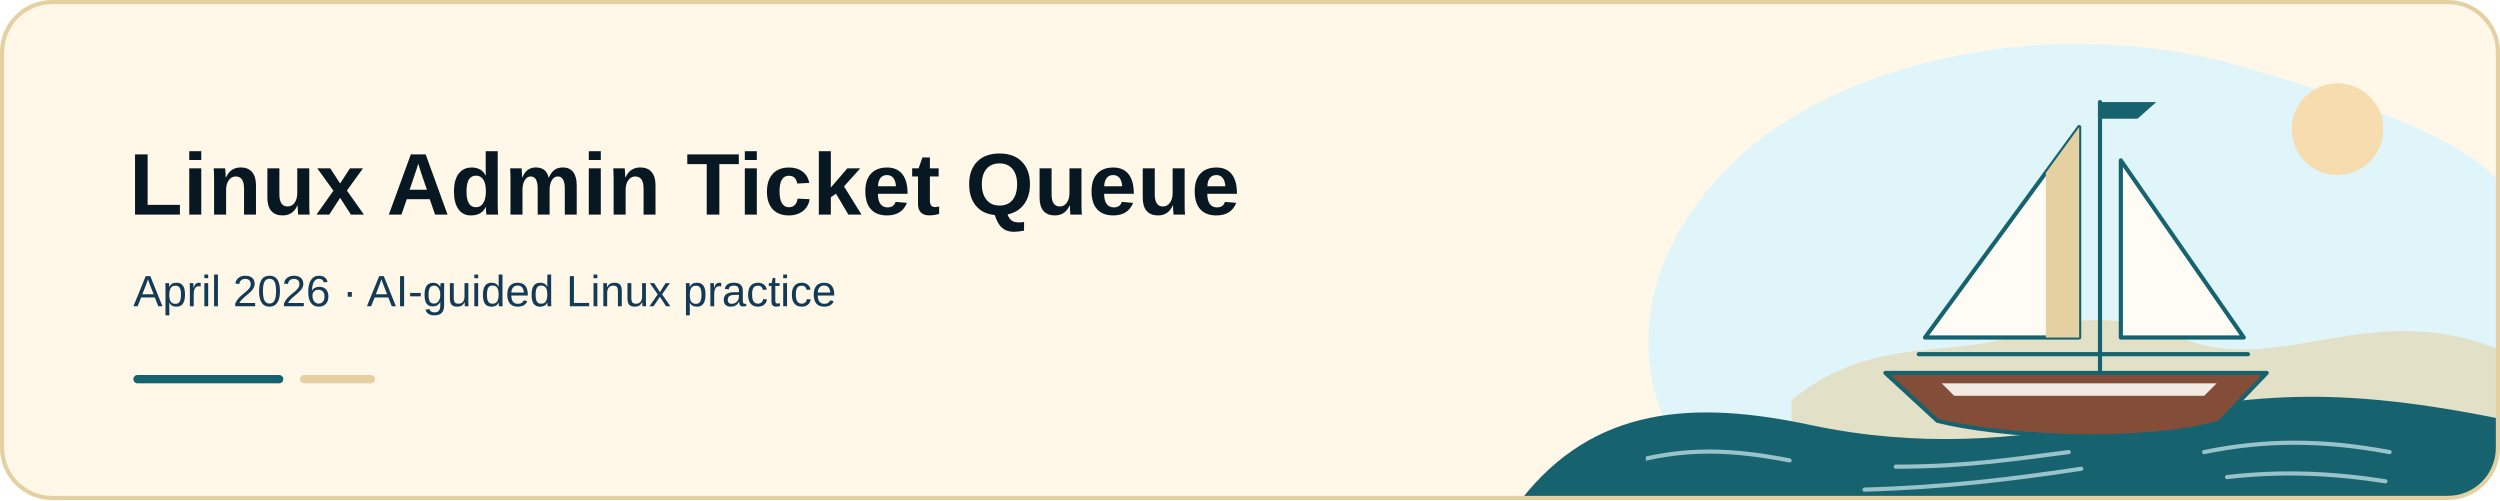
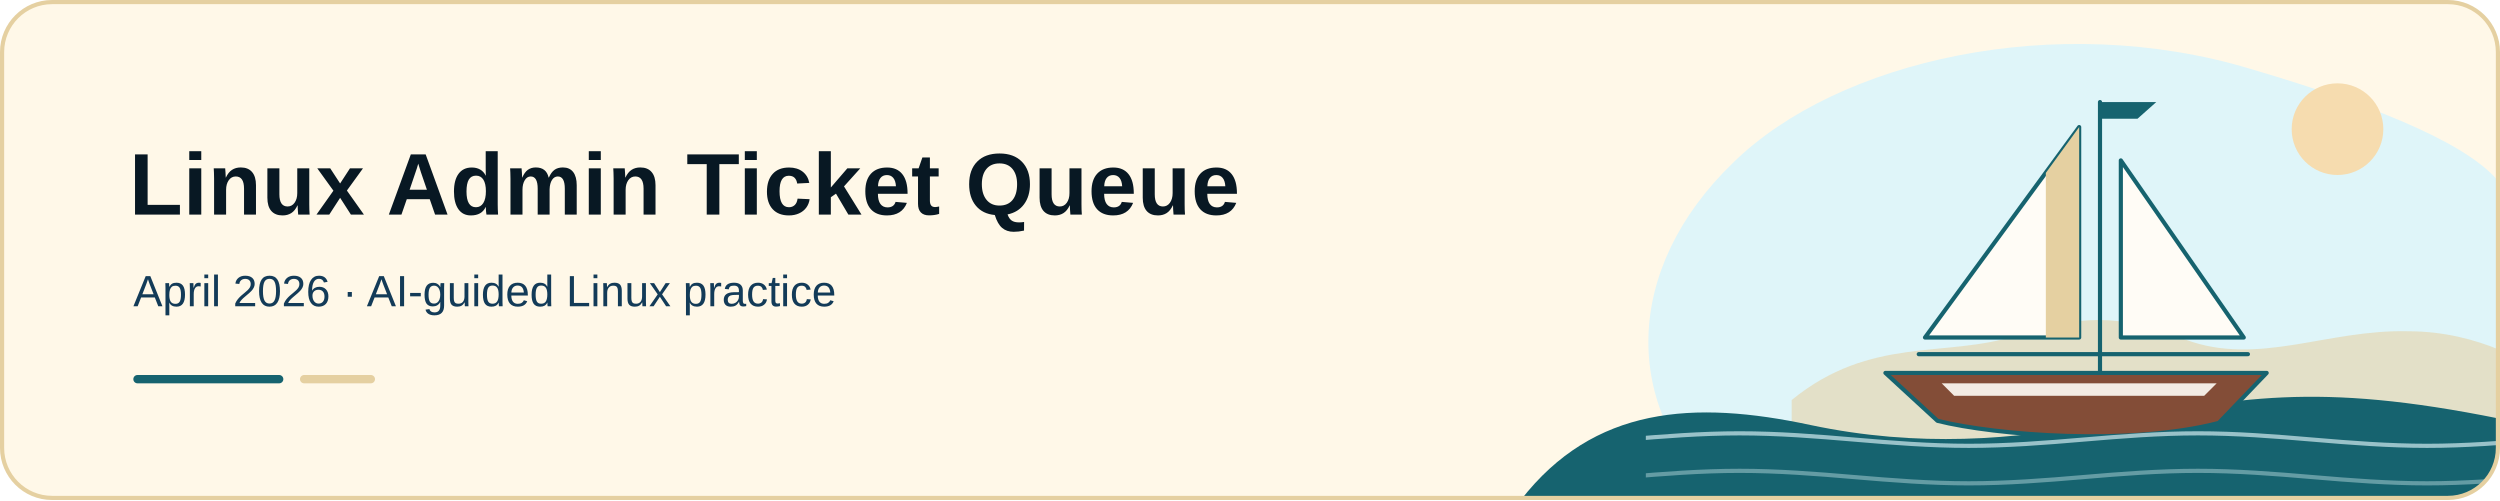
<svg xmlns="http://www.w3.org/2000/svg" width="1200" height="240" viewBox="0 0 1200 240" role="img" aria-labelledby="title description">
  <defs>
    <clipPath id="edge">
      <rect x="1" y="1" width="1198" height="238" rx="24" />
    </clipPath>
    <clipPath id="sailing-area">
      <rect x="790" y="24" width="410" height="216" />
    </clipPath>
    <g id="boat">
      <path class="rigging" d="M1008 49v138m-87-17h158" />
      <path class="sail" d="m998 61-74 101h74Z" />
      <path class="rigging" d="m998 61-74 101h74Z" />
      <path class="gold" d="m998 61-16 22v79h16Z" />
      <path class="sail" d="m1018 77 59 85h-59Z" />
      <path class="rigging" d="m1018 77 59 85h-59Z" />
      <path class="accent" d="M1008 49h27l-9 8h-18Z" />
      <path class="hull" d="M905 179h183l-23 24c-42 11-107 6-135-1Z" />
      <path class="rigging" d="M905 179h183l-23 24c-42 11-107 6-135-1Z" />
      <path class="sail" opacity=".9" d="M932 184h132l-6 6H938Z" />
    </g>
  </defs>
  <style>
    .sky{fill:#fff8e8}.wash{fill:#dff5f9}.coast{fill:#e5d0a1}.ocean{fill:#16636f}.sun{fill:#f6dcaf}.sail{fill:#fffcf6}.hull{fill:#834d37}.ink{fill:#081823}.muted{fill:#133b58}.accent{fill:#16636f}.gold{fill:#e5d0a1}.line{fill:#16636f}.wave{fill:#dff5f9}.border{fill:#e5d0a1}.rigging{fill:none;stroke:#16636f;stroke-width:2;stroke-linecap:round;stroke-linejoin:round}.wave{fill:none;stroke:#dff5f9;stroke-width:2;stroke-linecap:round;opacity:.65}.border{fill:none;stroke:#e5d0a1;stroke-width:2}
-     .boat-track{animation:sail-by 24s linear infinite}
-     .boat-rock{transform-origin:1000px 184px;animation:gentle-bob 4s ease-in-out infinite}
-     .water-drift{animation:water-sway 8s ease-in-out infinite}
-     @keyframes sail-by{from{transform:translateX(0)}to{transform:translateX(540px)}}
-     @keyframes gentle-bob{0%,50%,100%{transform:translateY(0) rotate(0deg)}25%{transform:translateY(1.5px) rotate(0.6deg)}75%{transform:translateY(-1.5px) rotate(-0.6deg)}}
-     @keyframes water-sway{0%,50%,100%{transform:translateX(0)}25%{transform:translateX(4px)}75%{transform:translateX(-4px)}}
-     @media(prefers-reduced-motion:reduce){.boat-track,.boat-rock,.water-drift{animation:none;transform:none}}
+     .boat-rock{transform-origin:1000px 184px;animation:gentle-bob 8s ease-in-out infinite}
+     .surface-wave{animation:passing-wave 8s ease-in-out infinite}
+     .wave-back{animation-delay:-2s}
+     .breeze{animation:sea-breeze 8s ease-in-out infinite;opacity:0}
+     .breeze-lines{fill:none;stroke:#16636f;stroke-width:1.5;stroke-linecap:round}
+     .still-water{display:none}
+     @keyframes gentle-bob{0%,50%,100%{transform:translateY(0) rotate(0deg)}25%{transform:translateY(3px) rotate(0.35deg)}75%{transform:translateY(-3px) rotate(-0.35deg)}}
+     @keyframes passing-wave{0%,100%{d:path('M780 211 C798.333 209.429 816.667 208 835 208 C853.333 208 871.667 209.429 890 211 C908.333 212.571 926.667 214 945 214 C963.333 214 981.667 212.571 1000 211 C1018.333 209.429 1036.667 208 1055 208 C1073.333 208 1091.667 209.429 1110 211 C1128.333 212.571 1146.667 214 1165 214 C1183.333 214 1201.667 212.571 1220 211')}25%{d:path('M780 214 C798.333 214 816.667 212.571 835 211 C853.333 209.429 871.667 208 890 208 C908.333 208 926.667 209.429 945 211 C963.333 212.571 981.667 214 1000 214 C1018.333 214 1036.667 212.571 1055 211 C1073.333 209.429 1091.667 208 1110 208 C1128.333 208 1146.667 209.429 1165 211 C1183.333 212.571 1201.667 214 1220 214')}50%{d:path('M780 211 C798.333 212.571 816.667 214 835 214 C853.333 214 871.667 212.571 890 211 C908.333 209.429 926.667 208 945 208 C963.333 208 981.667 209.429 1000 211 C1018.333 212.571 1036.667 214 1055 214 C1073.333 214 1091.667 212.571 1110 211 C1128.333 209.429 1146.667 208 1165 208 C1183.333 208 1201.667 209.429 1220 211')}75%{d:path('M780 208 C798.333 208 816.667 209.429 835 211 C853.333 212.571 871.667 214 890 214 C908.333 214 926.667 212.571 945 211 C963.333 209.429 981.667 208 1000 208 C1018.333 208 1036.667 209.429 1055 211 C1073.333 212.571 1091.667 214 1110 214 C1128.333 214 1146.667 212.571 1165 211 C1183.333 209.429 1201.667 208 1220 208')}}
+     @keyframes sea-breeze{0%{transform:translateX(-120px);opacity:0}25%{transform:translateX(-40px);opacity:0.22}50%{transform:translateX(40px);opacity:0.132}75%,100%{transform:translateX(120px);opacity:0}}
+     @media(prefers-reduced-motion:reduce){.boat-rock,.surface-wave,.breeze{animation:none;transform:none}.animated-water,.breeze{display:none}.still-water{display:inline}}
  </style>
  <g clip-path="url(#edge)">
    <rect class="sky" width="1200" height="240" />
    <g aria-hidden="true">
      <path class="wash" d="M827 240c-49-44-48-111 5-162 50-49 155-73 248-45 68 20 107 38 120 55v152Z" />
      <circle class="sun" cx="1122" cy="62" r="22" />
      <path class="coast" opacity=".55" d="M860 192c38-31 74-20 108-31 37-12 54-8 81 2 35 13 68-5 107-4 17 0 32 4 44 9v72H860Z" />
      <path class="ocean" d="M730 240c35-45 83-48 139-36 52 11 98 7 140-1 66-12 102-20 191-2v39Z" />
      <g clip-path="url(#sailing-area)">
-         <g class="boat-track">
-           <g class="boat-rock">
-             <use href="#boat" />
-           </g>
-           <g transform="translate(-540 0)">
-             <g class="boat-rock">
-               <use href="#boat" />
-             </g>
+         <g class="breeze">
+           <path class="breeze-lines" d="M916 93h34c13 0 20-4 23-10m-80 31h37c16 0 23-4 29-11m-24 36h27c10 0 18-3 22-9" />
+         </g>
+         <g class="boat-rock">
+           <use href="#boat" />
+         </g>
+         <g class="animated-water wave" opacity=".75">
+           <path class="surface-wave" d="M780 211 C798.333 209.429 816.667 208 835 208 C853.333 208 871.667 209.429 890 211 C908.333 212.571 926.667 214 945 214 C963.333 214 981.667 212.571 1000 211 C1018.333 209.429 1036.667 208 1055 208 C1073.333 208 1091.667 209.429 1110 211 C1128.333 212.571 1146.667 214 1165 214 C1183.333 214 1201.667 212.571 1220 211" />
+           <g transform="translate(0 18)" opacity=".6">
+             <path class="surface-wave wave-back" d="M780 211 C798.333 209.429 816.667 208 835 208 C853.333 208 871.667 209.429 890 211 C908.333 212.571 926.667 214 945 214 C963.333 214 981.667 212.571 1000 211 C1018.333 209.429 1036.667 208 1055 208 C1073.333 208 1091.667 209.429 1110 211 C1128.333 212.571 1146.667 214 1165 214 C1183.333 214 1201.667 212.571 1220 211" />
          </g>
        </g>
-         <g class="water-drift">
+         <g class="still-water">
          <path class="wave" d="M779 223c30-9 54-7 80-2m51 3c35 0 59-4 83-7m65 0c29-6 57-6 89 0" />
          <path class="wave" d="M895 235c38-1 71-5 104-10m70 4c26-3 50-2 76 2" />
        </g>
      </g>
      <rect class="accent" x="64" y="180" width="72" height="4" rx="2" />
      <rect class="gold" x="144" y="180" width="36" height="4" rx="2" />
    </g>
    <g font-family="Segoe UI, Arial, sans-serif">
      <text class="ink" x="62" y="103" font-size="42" font-weight="700" letter-spacing=".25">Linux Admin Ticket Queue</text>
      <text class="muted" x="64" y="147" font-size="21" font-weight="400">April 2026 · AI-guided Linux practice</text>
    </g>
  </g>
  <rect class="border" x="1" y="1" width="1198" height="238" rx="24" />
</svg>
